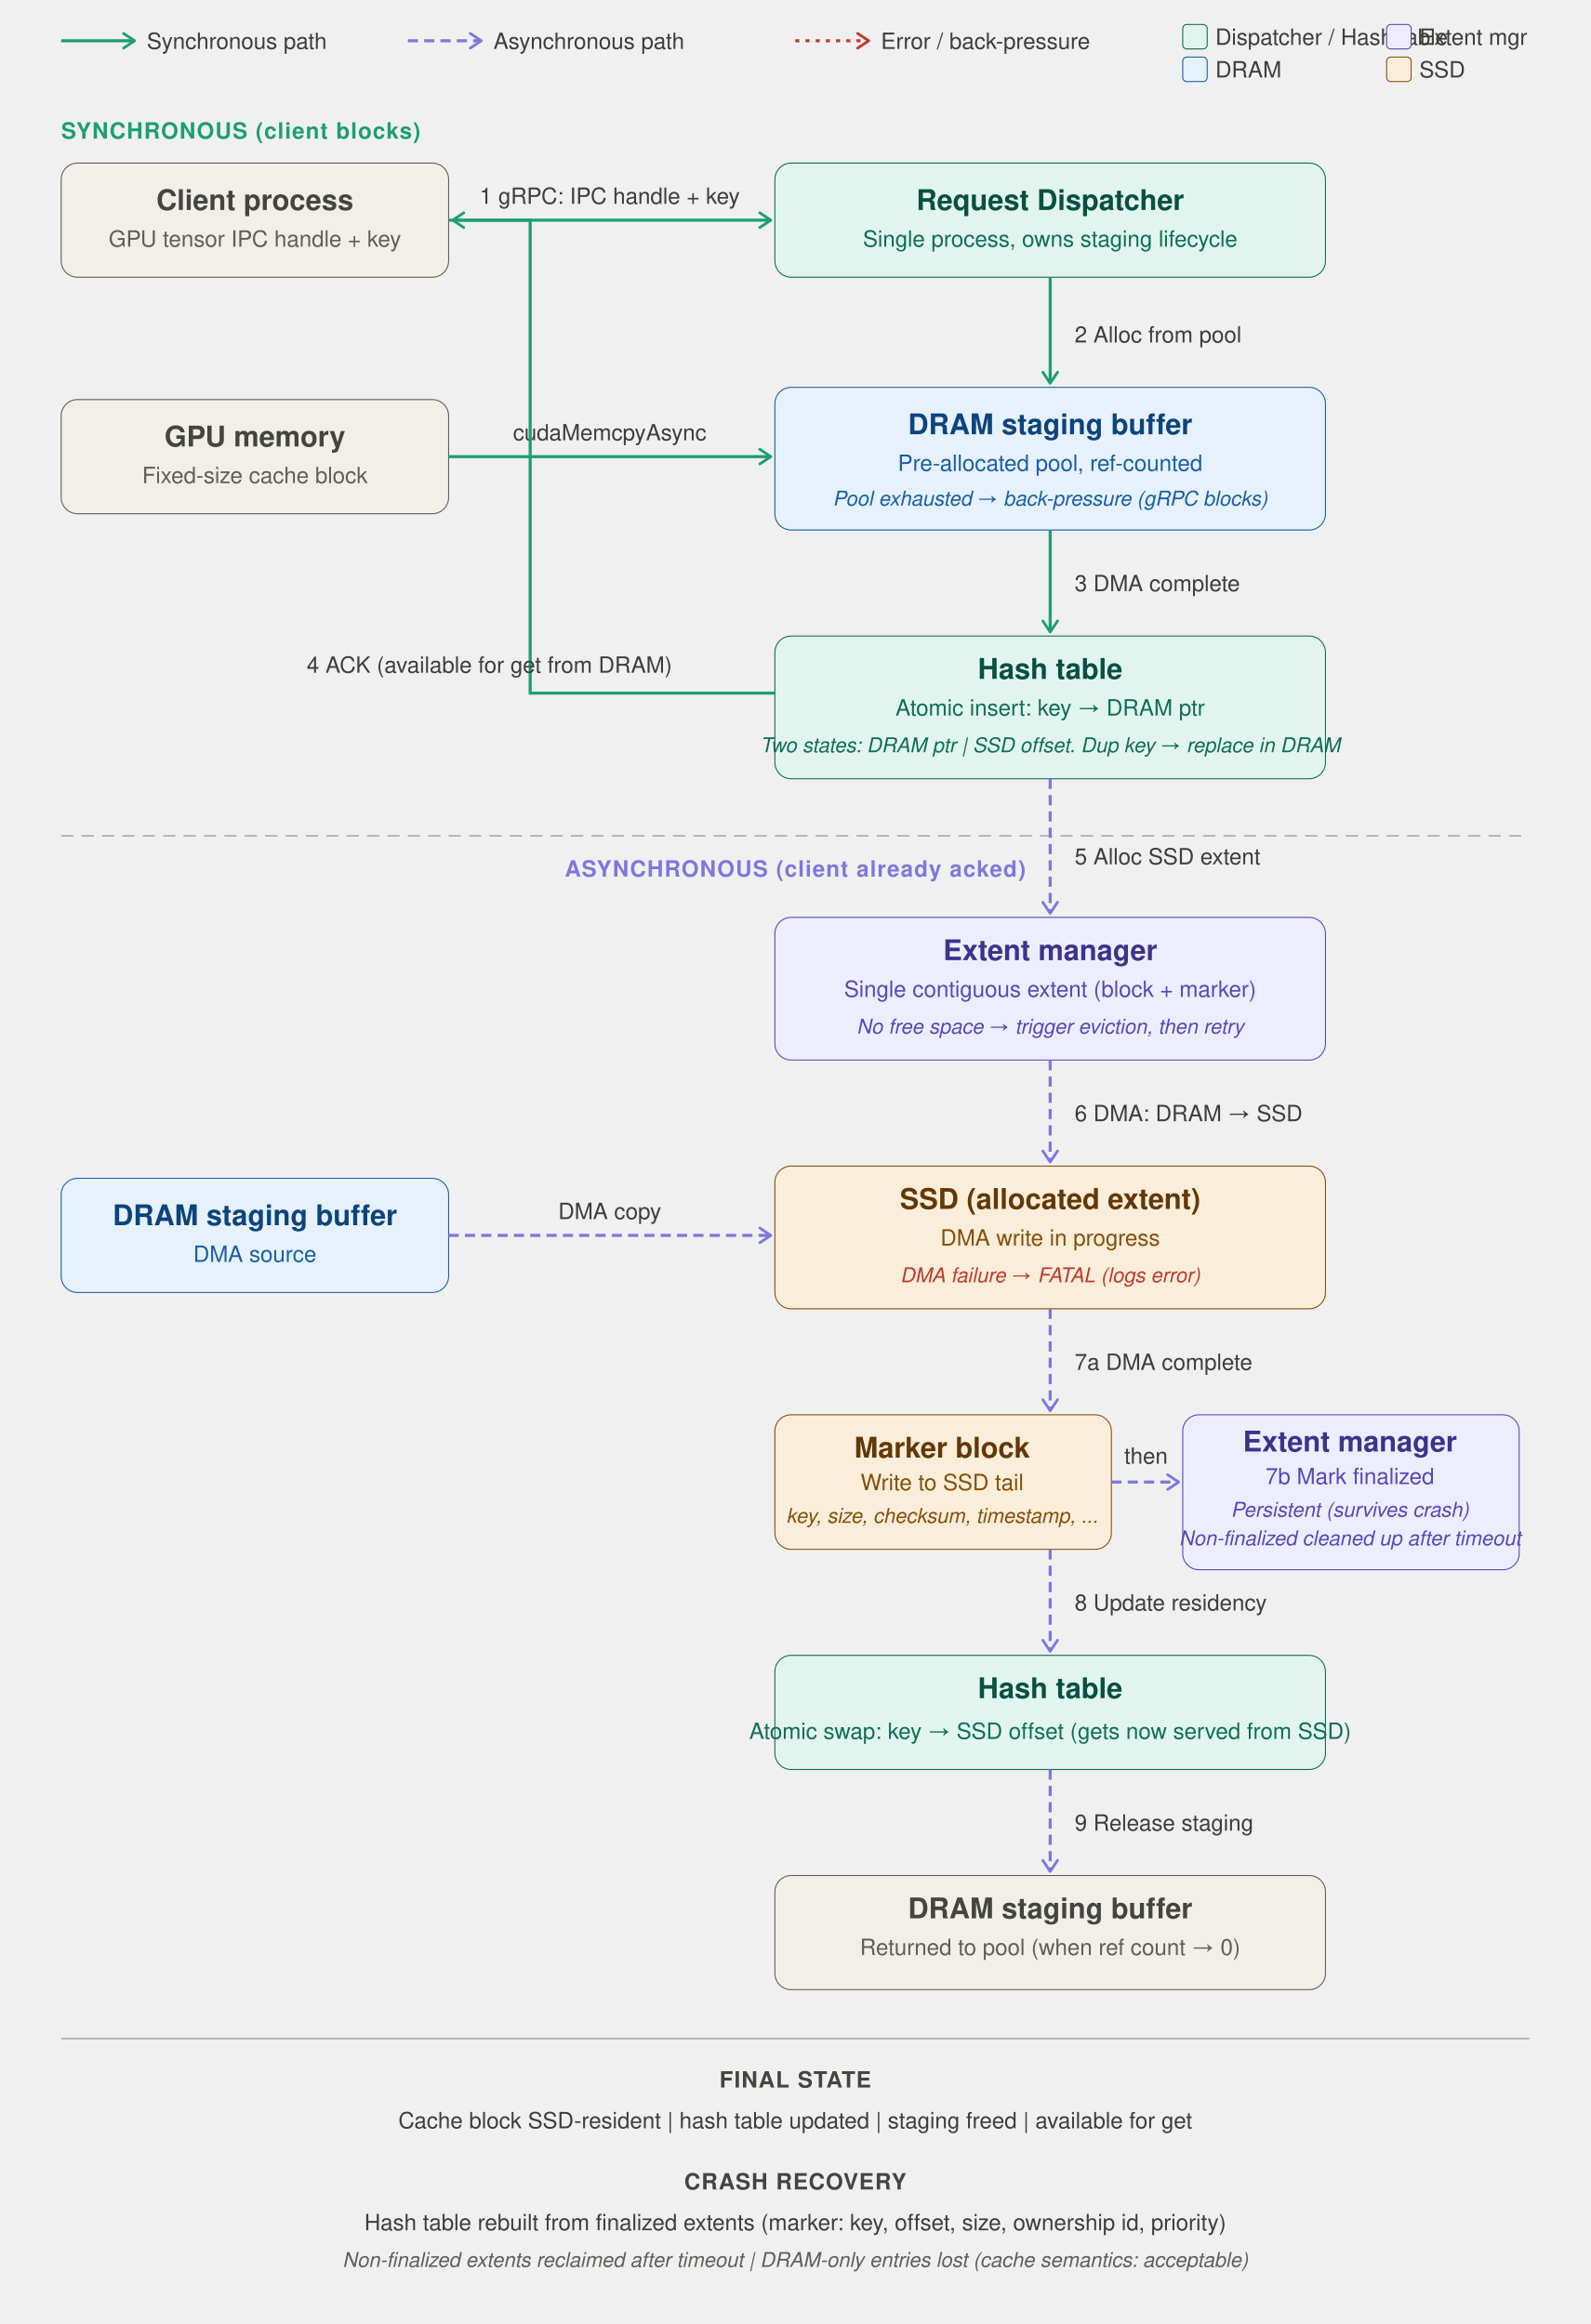
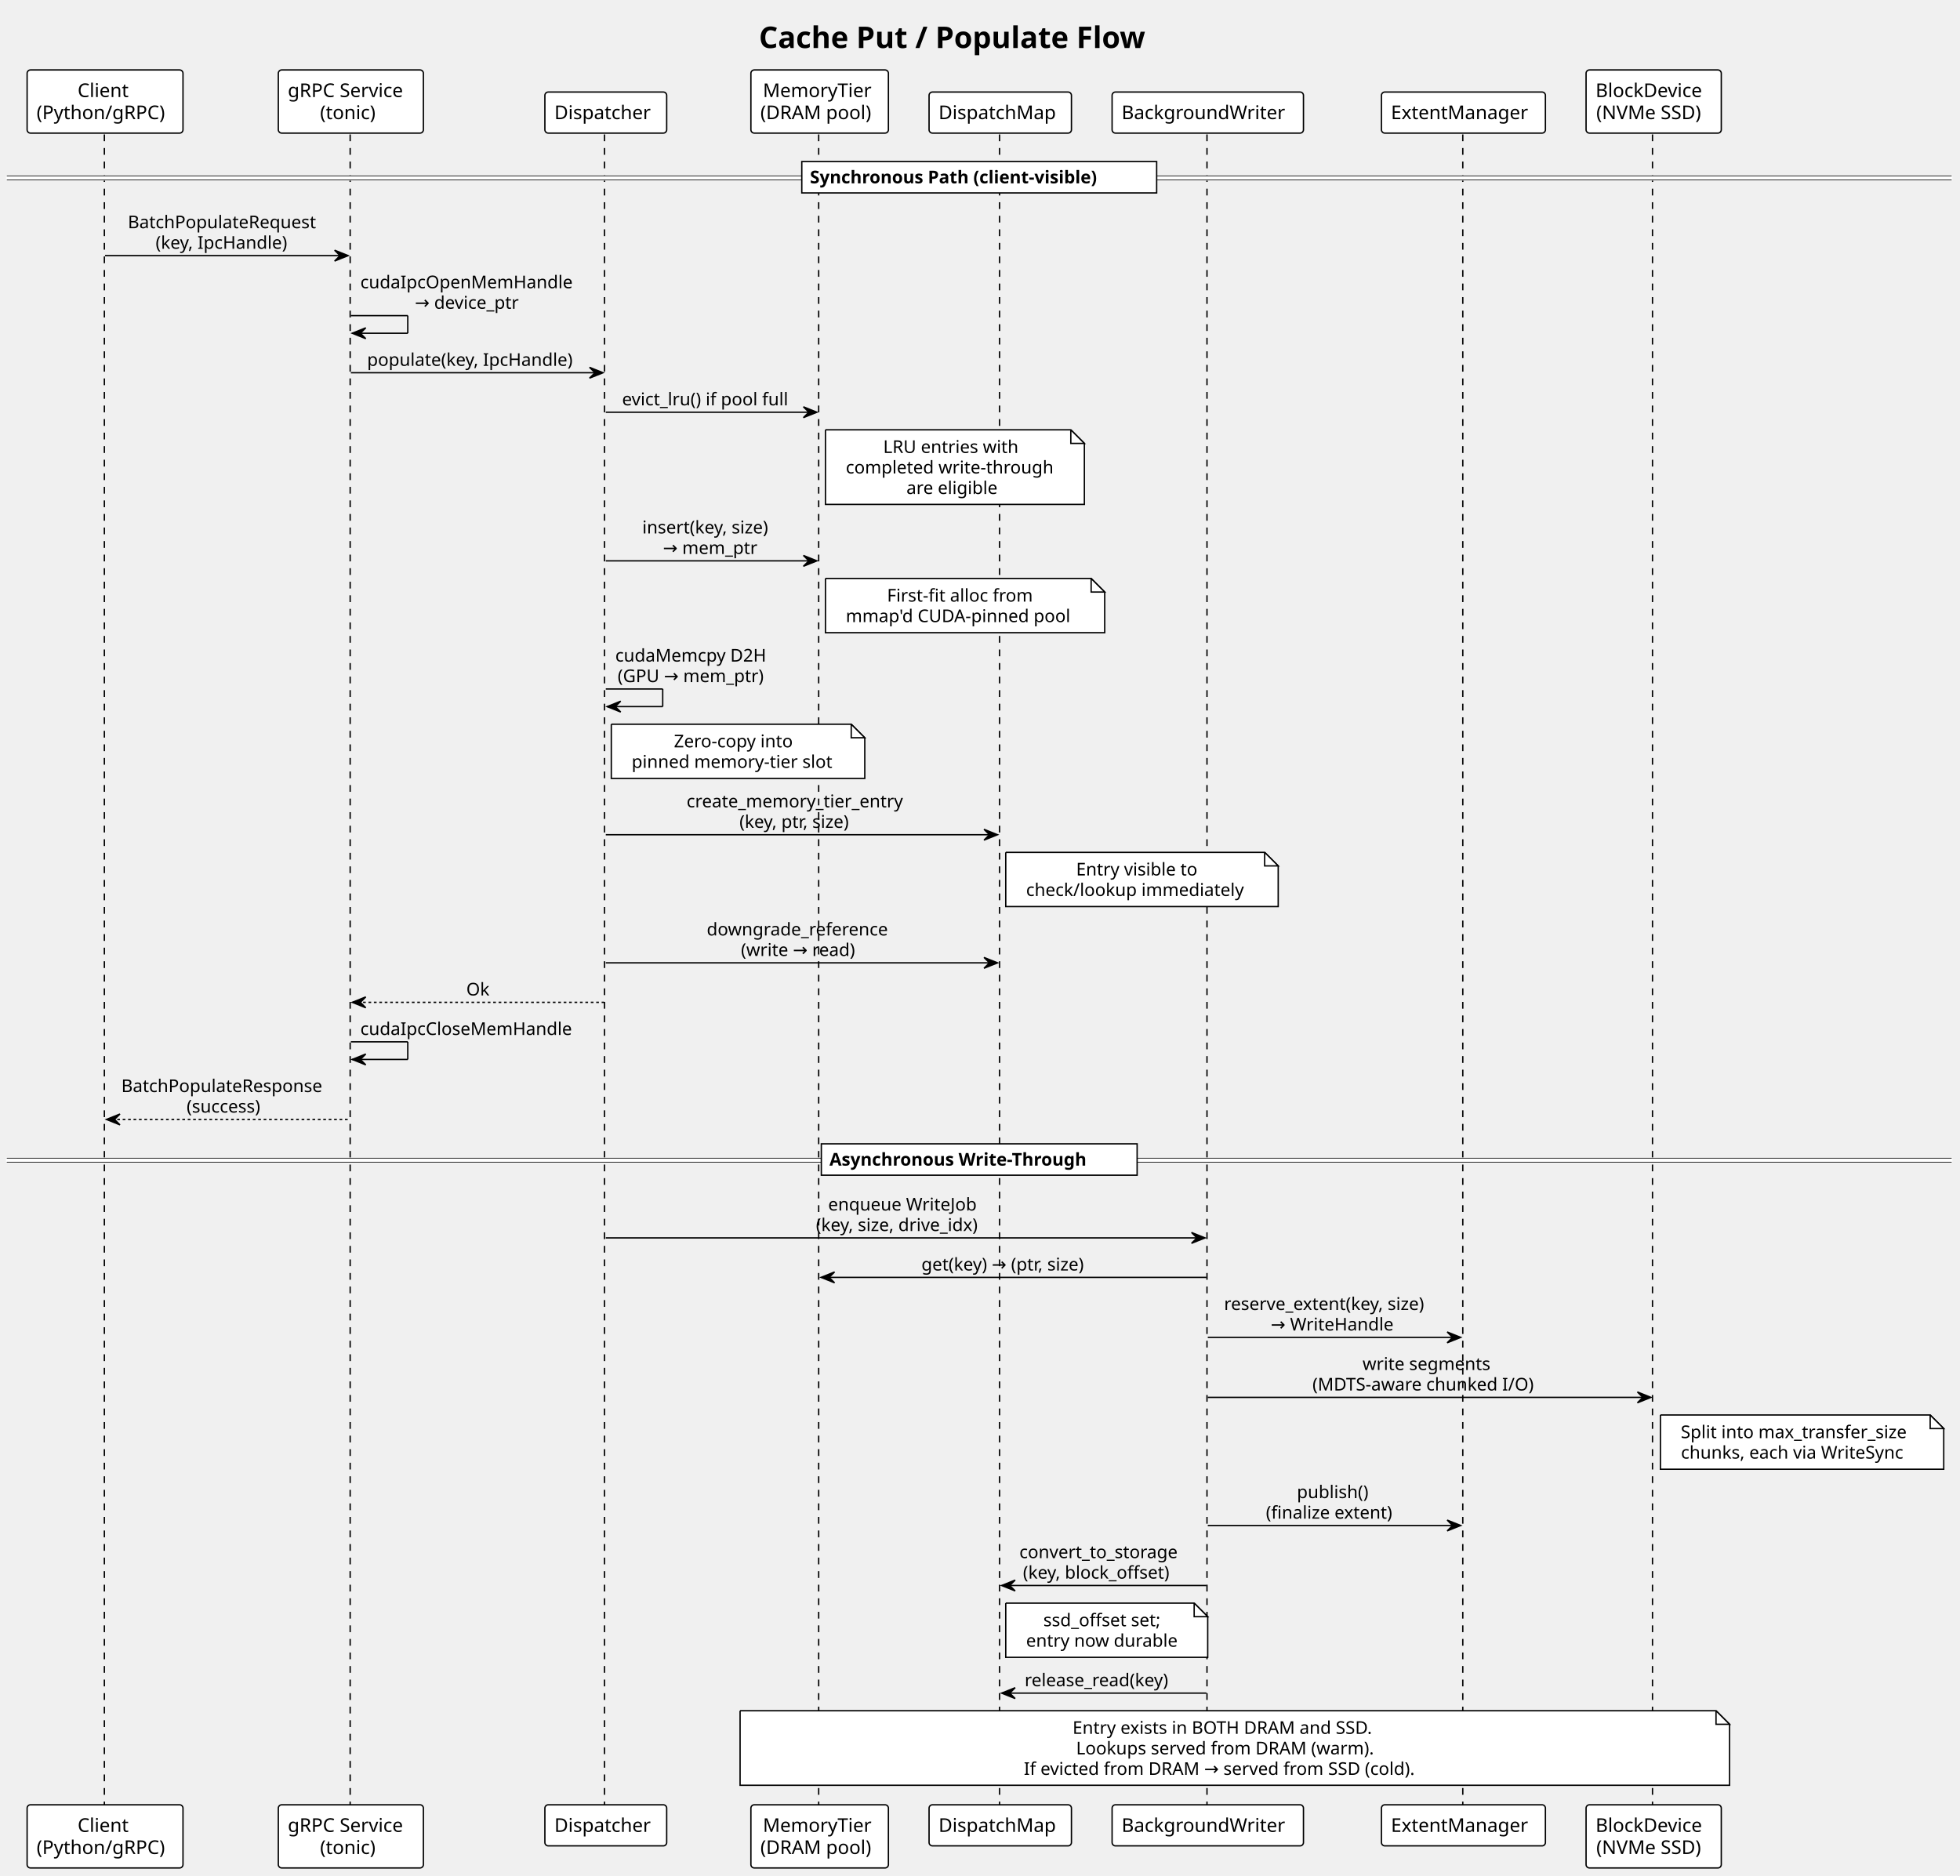
- <svg xmlns="http://www.w3.org/2000/svg" width="100%" viewBox="0 0 780 1140" role="img">
-   <defs>
-     <marker id="arrow" viewBox="0 0 10 10" refX="8" refY="5" markerWidth="6" markerHeight="6" orient="auto-start-reverse">
-       <path d="M2 1L8 5L2 9" fill="none" stroke="context-stroke" stroke-width="1.5" stroke-linecap="round" stroke-linejoin="round" />
-     </marker>
-     <style>
-       text { font-family: "Helvetica Neue", Helvetica, Arial, sans-serif; }
-       .title { font-size: 14px; font-weight: 600; }
-       .subtitle { font-size: 11px; font-weight: 400; }
-       .label { font-size: 11px; font-weight: 400; }
-       .legend { font-size: 11px; }
-       .note { font-size: 10px; font-style: italic; }
-       .section { font-size: 11px; font-weight: 600; letter-spacing: 0.5px; }
-     </style>
-   </defs>
-   <line x1="30" y1="20" x2="66" y2="20" stroke="#1D9E75" stroke-width="1.5" marker-end="url(#arrow)" />
-   <text x="72" y="24" class="legend" fill="#3D3D3A">Synchronous path</text>
-   <line x1="200" y1="20" x2="236" y2="20" stroke="#7F77DD" stroke-width="1.5" stroke-dasharray="5 3" marker-end="url(#arrow)" />
-   <text x="242" y="24" class="legend" fill="#3D3D3A">Asynchronous path</text>
-   <line x1="390" y1="20" x2="426" y2="20" stroke="#C0392B" stroke-width="1.5" stroke-dasharray="2 3" marker-end="url(#arrow)" />
-   <text x="432" y="24" class="legend" fill="#3D3D3A">Error / back-pressure</text>
-   <rect x="580" y="12" width="12" height="12" rx="2" fill="#E1F5EE" stroke="#0F6E56" stroke-width="0.5" />
-   <text x="596" y="22" class="legend" fill="#3D3D3A">Dispatcher / Hash table</text>
-   <rect x="580" y="28" width="12" height="12" rx="2" fill="#E6F1FB" stroke="#185FA5" stroke-width="0.5" />
-   <text x="596" y="38" class="legend" fill="#3D3D3A">DRAM</text>
-   <rect x="680" y="12" width="12" height="12" rx="2" fill="#EEEDFE" stroke="#534AB7" stroke-width="0.5" />
-   <text x="696" y="22" class="legend" fill="#3D3D3A">Extent mgr</text>
-   <rect x="680" y="28" width="12" height="12" rx="2" fill="#FAEEDA" stroke="#854F0B" stroke-width="0.5" />
-   <text x="696" y="38" class="legend" fill="#3D3D3A">SSD</text>
-   <text x="30" y="68" class="section" fill="#1D9E75">SYNCHRONOUS (client blocks)</text>
-   <rect x="30" y="80" width="190" height="56" rx="8" fill="#F1EFE8" stroke="#5F5E5A" stroke-width="0.5" />
-   <text x="125" y="103" text-anchor="middle" class="title" fill="#444441">Client process</text>
-   <text x="125" y="121" text-anchor="middle" class="subtitle" fill="#5F5E5A">GPU tensor IPC handle + key</text>
-   <line x1="220" y1="108" x2="378" y2="108" stroke="#1D9E75" stroke-width="1.5" marker-end="url(#arrow)" />
-   <text x="299" y="100" text-anchor="middle" class="label" fill="#3D3D3A">1  gRPC: IPC handle + key</text>
-   <rect x="380" y="80" width="270" height="56" rx="8" fill="#E1F5EE" stroke="#0F6E56" stroke-width="0.5" />
-   <text x="515" y="103" text-anchor="middle" class="title" fill="#085041">Request Dispatcher</text>
-   <text x="515" y="121" text-anchor="middle" class="subtitle" fill="#0F6E56">Single process, owns staging lifecycle</text>
-   <line x1="515" y1="136" x2="515" y2="188" stroke="#1D9E75" stroke-width="1.5" marker-end="url(#arrow)" />
-   <text x="527" y="168" class="label" fill="#3D3D3A">2  Alloc from pool</text>
-   <rect x="380" y="190" width="270" height="70" rx="8" fill="#E6F1FB" stroke="#185FA5" stroke-width="0.5" />
-   <text x="515" y="213" text-anchor="middle" class="title" fill="#0C447C">DRAM staging buffer</text>
-   <text x="515" y="231" text-anchor="middle" class="subtitle" fill="#185FA5">Pre-allocated pool, ref-counted</text>
-   <text x="515" y="248" text-anchor="middle" class="note" fill="#185FA5">Pool exhausted → back-pressure (gRPC blocks)</text>
-   <rect x="30" y="196" width="190" height="56" rx="8" fill="#F1EFE8" stroke="#5F5E5A" stroke-width="0.5" />
-   <text x="125" y="219" text-anchor="middle" class="title" fill="#444441">GPU memory</text>
-   <text x="125" y="237" text-anchor="middle" class="subtitle" fill="#5F5E5A">Fixed-size cache block</text>
-   <line x1="220" y1="224" x2="378" y2="224" stroke="#1D9E75" stroke-width="1.5" marker-end="url(#arrow)" />
-   <text x="299" y="216" text-anchor="middle" class="label" fill="#3D3D3A">cudaMemcpyAsync</text>
-   <line x1="515" y1="260" x2="515" y2="310" stroke="#1D9E75" stroke-width="1.5" marker-end="url(#arrow)" />
-   <text x="527" y="290" class="label" fill="#3D3D3A">3  DMA complete</text>
-   <rect x="380" y="312" width="270" height="70" rx="8" fill="#E1F5EE" stroke="#0F6E56" stroke-width="0.5" />
-   <text x="515" y="333" text-anchor="middle" class="title" fill="#085041">Hash table</text>
-   <text x="515" y="351" text-anchor="middle" class="subtitle" fill="#0F6E56">Atomic insert: key → DRAM ptr</text>
-   <text x="515" y="369" text-anchor="middle" class="note" fill="#0F6E56">Two states: DRAM ptr | SSD offset. Dup key → replace in DRAM</text>
-   <path d="M380 340 L260 340 L260 108 L222 108" fill="none" stroke="#1D9E75" stroke-width="1.5" marker-end="url(#arrow)" />
-   <text x="240" y="330" text-anchor="middle" class="label" fill="#3D3D3A">4  ACK (available for get from DRAM)</text>
-   <line x1="30" y1="410" x2="750" y2="410" stroke="#888" stroke-width="0.5" stroke-dasharray="6 4" />
-   <text x="390" y="430" text-anchor="middle" class="section" fill="#7F77DD">ASYNCHRONOUS (client already acked)</text>
-   <line x1="515" y1="382" x2="515" y2="448" stroke="#7F77DD" stroke-width="1.5" stroke-dasharray="5 3" marker-end="url(#arrow)" />
-   <text x="527" y="424" class="label" fill="#3D3D3A">5  Alloc SSD extent</text>
-   <rect x="380" y="450" width="270" height="70" rx="8" fill="#EEEDFE" stroke="#534AB7" stroke-width="0.5" />
-   <text x="515" y="471" text-anchor="middle" class="title" fill="#3C3489">Extent manager</text>
-   <text x="515" y="489" text-anchor="middle" class="subtitle" fill="#534AB7">Single contiguous extent (block + marker)</text>
-   <text x="515" y="507" text-anchor="middle" class="note" fill="#534AB7">No free space → trigger eviction, then retry</text>
-   <line x1="515" y1="520" x2="515" y2="570" stroke="#7F77DD" stroke-width="1.5" stroke-dasharray="5 3" marker-end="url(#arrow)" />
-   <text x="527" y="550" class="label" fill="#3D3D3A">6  DMA: DRAM → SSD</text>
-   <rect x="30" y="578" width="190" height="56" rx="8" fill="#E6F1FB" stroke="#185FA5" stroke-width="0.5" />
-   <text x="125" y="601" text-anchor="middle" class="title" fill="#0C447C">DRAM staging buffer</text>
-   <text x="125" y="619" text-anchor="middle" class="subtitle" fill="#185FA5">DMA source</text>
-   <rect x="380" y="572" width="270" height="70" rx="8" fill="#FAEEDA" stroke="#854F0B" stroke-width="0.5" />
-   <text x="515" y="593" text-anchor="middle" class="title" fill="#633806">SSD (allocated extent)</text>
-   <text x="515" y="611" text-anchor="middle" class="subtitle" fill="#854F0B">DMA write in progress</text>
-   <text x="515" y="629" text-anchor="middle" class="note" fill="#C0392B">DMA failure → FATAL (logs error)</text>
-   <line x1="220" y1="606" x2="378" y2="606" stroke="#7F77DD" stroke-width="1.5" stroke-dasharray="5 3" marker-end="url(#arrow)" />
-   <text x="299" y="598" text-anchor="middle" class="label" fill="#3D3D3A">DMA copy</text>
-   <line x1="515" y1="642" x2="515" y2="692" stroke="#7F77DD" stroke-width="1.5" stroke-dasharray="5 3" marker-end="url(#arrow)" />
-   <text x="527" y="672" class="label" fill="#3D3D3A">7a  DMA complete</text>
-   <rect x="380" y="694" width="165" height="66" rx="8" fill="#FAEEDA" stroke="#854F0B" stroke-width="0.5" />
-   <text x="462" y="715" text-anchor="middle" class="title" fill="#633806">Marker block</text>
-   <text x="462" y="731" text-anchor="middle" class="subtitle" fill="#854F0B">Write to SSD tail</text>
-   <text x="462" y="747" text-anchor="middle" class="note" fill="#854F0B">key, size, checksum, timestamp, ...</text>
-   <line x1="545" y1="727" x2="578" y2="727" stroke="#7F77DD" stroke-width="1.5" stroke-dasharray="5 3" marker-end="url(#arrow)" />
-   <text x="562" y="718" text-anchor="middle" class="label" fill="#3D3D3A">then</text>
-   <rect x="580" y="694" width="165" height="76" rx="8" fill="#EEEDFE" stroke="#534AB7" stroke-width="0.5" />
-   <text x="662" y="712" text-anchor="middle" class="title" fill="#3C3489">Extent manager</text>
-   <text x="662" y="728" text-anchor="middle" class="subtitle" fill="#534AB7">7b  Mark finalized</text>
-   <text x="662" y="744" text-anchor="middle" class="note" fill="#534AB7">Persistent (survives crash)</text>
-   <text x="662" y="758" text-anchor="middle" class="note" fill="#534AB7">Non-finalized cleaned up after timeout</text>
-   <line x1="515" y1="760" x2="515" y2="810" stroke="#7F77DD" stroke-width="1.5" stroke-dasharray="5 3" marker-end="url(#arrow)" />
-   <text x="527" y="790" class="label" fill="#3D3D3A">8  Update residency</text>
-   <rect x="380" y="812" width="270" height="56" rx="8" fill="#E1F5EE" stroke="#0F6E56" stroke-width="0.5" />
-   <text x="515" y="833" text-anchor="middle" class="title" fill="#085041">Hash table</text>
-   <text x="515" y="853" text-anchor="middle" class="subtitle" fill="#0F6E56">Atomic swap: key → SSD offset (gets now served from SSD)</text>
-   <line x1="515" y1="868" x2="515" y2="918" stroke="#7F77DD" stroke-width="1.5" stroke-dasharray="5 3" marker-end="url(#arrow)" />
-   <text x="527" y="898" class="label" fill="#3D3D3A">9  Release staging</text>
-   <rect x="380" y="920" width="270" height="56" rx="8" fill="#F1EFE8" stroke="#5F5E5A" stroke-width="0.5" />
-   <text x="515" y="941" text-anchor="middle" class="title" fill="#444441">DRAM staging buffer</text>
-   <text x="515" y="959" text-anchor="middle" class="subtitle" fill="#5F5E5A">Returned to pool (when ref count → 0)</text>
-   <line x1="30" y1="1000" x2="750" y2="1000" stroke="#888" stroke-width="0.5" />
-   <text x="390" y="1024" text-anchor="middle" class="section" fill="#444441">FINAL STATE</text>
-   <text x="390" y="1044" text-anchor="middle" class="label" fill="#3D3D3A">Cache block SSD-resident | hash table updated | staging freed | available for get</text>
-   <text x="390" y="1074" text-anchor="middle" class="section" fill="#444441">CRASH RECOVERY</text>
-   <text x="390" y="1094" text-anchor="middle" class="label" fill="#3D3D3A">Hash table rebuilt from finalized extents (marker: key, offset, size, ownership id, priority)</text>
-   <text x="390" y="1112" text-anchor="middle" class="note" fill="#5F5E5A">Non-finalized extents reclaimed after timeout | DRAM-only entries lost (cache semantics: acceptable)</text>
+ <svg xmlns="http://www.w3.org/2000/svg" contentStyleType="text/css" data-diagram-type="SEQUENCE" height="1384px" preserveAspectRatio="none" style="width:1446px;height:1384px;background:#FFFFFF;" version="1.1" viewBox="0 0 1446 1384" width="1446px" zoomAndPan="magnify">
+   <defs />
+   <g>
+     <text fill="#000000" font-family="Verdana" font-size="22" font-weight="bold" lengthAdjust="spacing" textLength="324.07" x="559.895" y="35.421">Cache Put / Populate Flow</text>
+     <g class="participant-lifeline" data-entity-uid="part1" data-qualified-name="client" id="part1-lifeline">
+       <g>
+         <rect fill="#000000" fill-opacity="0" height="1233.375" width="8" x="73.501" y="99.203" />
+         <line style="stroke:#000000;stroke-width:1;stroke-dasharray:5,5;" x1="77" x2="77" y1="99.203" y2="1332.578" />
+       </g>
+     </g>
+     <g class="participant-lifeline" data-entity-uid="part2" data-qualified-name="grpc" id="part2-lifeline">
+       <g>
+         <rect fill="#000000" fill-opacity="0" height="1233.375" width="8" x="254.846" y="99.203" />
+         <line style="stroke:#000000;stroke-width:1;stroke-dasharray:5,5;" x1="258.334" x2="258.334" y1="99.203" y2="1332.578" />
+       </g>
+     </g>
+     <g class="participant-lifeline" data-entity-uid="part3" data-qualified-name="disp" id="part3-lifeline">
+       <g>
+         <rect fill="#000000" fill-opacity="0" height="1233.375" width="8" x="442.92" y="99.203" />
+         <line style="stroke:#000000;stroke-width:1;stroke-dasharray:5,5;" x1="445.991" x2="445.991" y1="99.203" y2="1332.578" />
+       </g>
+     </g>
+     <g class="participant-lifeline" data-entity-uid="part4" data-qualified-name="mt" id="part4-lifeline">
+       <g>
+         <rect fill="#000000" fill-opacity="0" height="1233.375" width="8" x="600.704" y="99.203" />
+         <line style="stroke:#000000;stroke-width:1;stroke-dasharray:5,5;" x1="603.981" x2="603.981" y1="99.203" y2="1332.578" />
+       </g>
+     </g>
+     <g class="participant-lifeline" data-entity-uid="part5" data-qualified-name="dm" id="part5-lifeline">
+       <g>
+         <rect fill="#000000" fill-opacity="0" height="1233.375" width="8" x="733.943" y="99.203" />
+         <line style="stroke:#000000;stroke-width:1;stroke-dasharray:5,5;" x1="737.426" x2="737.426" y1="99.203" y2="1332.578" />
+       </g>
+     </g>
+     <g class="participant-lifeline" data-entity-uid="part6" data-qualified-name="bgw" id="part6-lifeline">
+       <g>
+         <rect fill="#000000" fill-opacity="0" height="1233.375" width="8" x="887.048" y="99.203" />
+         <line style="stroke:#000000;stroke-width:1;stroke-dasharray:5,5;" x1="890.46" x2="890.46" y1="99.203" y2="1332.578" />
+       </g>
+     </g>
+     <g class="participant-lifeline" data-entity-uid="part7" data-qualified-name="em" id="part7-lifeline">
+       <g>
+         <rect fill="#000000" fill-opacity="0" height="1233.375" width="8" x="1075.656" y="99.203" />
+         <line style="stroke:#000000;stroke-width:1;stroke-dasharray:5,5;" x1="1079.175" x2="1079.175" y1="99.203" y2="1332.578" />
+       </g>
+     </g>
+     <g class="participant-lifeline" data-entity-uid="part8" data-qualified-name="ssd" id="part8-lifeline">
+       <g>
+         <rect fill="#000000" fill-opacity="0" height="1233.375" width="8" x="1216.008" y="99.203" />
+         <line style="stroke:#000000;stroke-width:1;stroke-dasharray:5,5;" x1="1219.137" x2="1219.137" y1="99.203" y2="1332.578" />
+       </g>
+     </g>
+     <g class="participant participant-head" data-entity-uid="part1" data-qualified-name="client" id="part1-head">
+       <rect fill="#FFFFFF" height="46.594" rx="2.5" ry="2.5" style="stroke:#000000;stroke-width:1;" width="115.001" x="20" y="51.609" />
+       <text fill="#000000" font-family="Verdana" font-size="14" lengthAdjust="spacing" textLength="40.53" x="57.235" y="71.605">Client</text>
+       <text fill="#000000" font-family="Verdana" font-size="14" lengthAdjust="spacing" textLength="101.001" x="27" y="87.901">(Python/gRPC)</text>
+     </g>
+     <g class="participant participant-tail" data-entity-uid="part1" data-qualified-name="client" id="part1-tail">
+       <rect fill="#FFFFFF" height="46.594" rx="2.5" ry="2.5" style="stroke:#000000;stroke-width:1;" width="115.001" x="20" y="1331.578" />
+       <text fill="#000000" font-family="Verdana" font-size="14" lengthAdjust="spacing" textLength="40.53" x="57.235" y="1351.573">Client</text>
+       <text fill="#000000" font-family="Verdana" font-size="14" lengthAdjust="spacing" textLength="101.001" x="27" y="1367.87">(Python/gRPC)</text>
+     </g>
+     <g class="participant participant-head" data-entity-uid="part2" data-qualified-name="grpc" id="part2-head">
+       <rect fill="#FFFFFF" height="46.594" rx="2.5" ry="2.5" style="stroke:#000000;stroke-width:1;" width="107.023" x="205.334" y="51.609" />
+       <text fill="#000000" font-family="Verdana" font-size="14" lengthAdjust="spacing" textLength="93.023" x="212.334" y="71.605">gRPC Service</text>
+       <text fill="#000000" font-family="Verdana" font-size="14" lengthAdjust="spacing" textLength="45.438" x="236.127" y="87.901">(tonic)</text>
+     </g>
+     <g class="participant participant-tail" data-entity-uid="part2" data-qualified-name="grpc" id="part2-tail">
+       <rect fill="#FFFFFF" height="46.594" rx="2.5" ry="2.5" style="stroke:#000000;stroke-width:1;" width="107.023" x="205.334" y="1331.578" />
+       <text fill="#000000" font-family="Verdana" font-size="14" lengthAdjust="spacing" textLength="93.023" x="212.334" y="1351.573">gRPC Service</text>
+       <text fill="#000000" font-family="Verdana" font-size="14" lengthAdjust="spacing" textLength="45.438" x="236.127" y="1367.87">(tonic)</text>
+     </g>
+     <g class="participant participant-head" data-entity-uid="part3" data-qualified-name="disp" id="part3-head">
+       <rect fill="#FFFFFF" height="30.297" rx="2.5" ry="2.5" style="stroke:#000000;stroke-width:1;" width="89.858" x="401.991" y="67.906" />
+       <text fill="#000000" font-family="Verdana" font-size="14" lengthAdjust="spacing" textLength="75.858" x="408.991" y="87.901">Dispatcher</text>
+     </g>
+     <g class="participant participant-tail" data-entity-uid="part3" data-qualified-name="disp" id="part3-tail">
+       <rect fill="#FFFFFF" height="30.297" rx="2.5" ry="2.5" style="stroke:#000000;stroke-width:1;" width="89.858" x="401.991" y="1331.578" />
+       <text fill="#000000" font-family="Verdana" font-size="14" lengthAdjust="spacing" textLength="75.858" x="408.991" y="1351.573">Dispatcher</text>
+     </g>
+     <g class="participant participant-head" data-entity-uid="part4" data-qualified-name="mt" id="part4-head">
+       <rect fill="#FFFFFF" height="46.594" rx="2.5" ry="2.5" style="stroke:#000000;stroke-width:1;" width="101.445" x="553.981" y="51.609" />
+       <text fill="#000000" font-family="Verdana" font-size="14" lengthAdjust="spacing" textLength="83.747" x="562.83" y="71.605">MemoryTier</text>
+       <text fill="#000000" font-family="Verdana" font-size="14" lengthAdjust="spacing" textLength="87.445" x="560.981" y="87.901">(DRAM pool)</text>
+     </g>
+     <g class="participant participant-tail" data-entity-uid="part4" data-qualified-name="mt" id="part4-tail">
+       <rect fill="#FFFFFF" height="46.594" rx="2.5" ry="2.5" style="stroke:#000000;stroke-width:1;" width="101.445" x="553.981" y="1331.578" />
+       <text fill="#000000" font-family="Verdana" font-size="14" lengthAdjust="spacing" textLength="83.747" x="562.83" y="1351.573">MemoryTier</text>
+       <text fill="#000000" font-family="Verdana" font-size="14" lengthAdjust="spacing" textLength="87.445" x="560.981" y="1367.87">(DRAM pool)</text>
+     </g>
+     <g class="participant participant-head" data-entity-uid="part5" data-qualified-name="dm" id="part5-head">
+       <rect fill="#FFFFFF" height="30.297" rx="2.5" ry="2.5" style="stroke:#000000;stroke-width:1;" width="105.034" x="685.426" y="67.906" />
+       <text fill="#000000" font-family="Verdana" font-size="14" lengthAdjust="spacing" textLength="91.034" x="692.426" y="87.901">DispatchMap</text>
+     </g>
+     <g class="participant participant-tail" data-entity-uid="part5" data-qualified-name="dm" id="part5-tail">
+       <rect fill="#FFFFFF" height="30.297" rx="2.5" ry="2.5" style="stroke:#000000;stroke-width:1;" width="105.034" x="685.426" y="1331.578" />
+       <text fill="#000000" font-family="Verdana" font-size="14" lengthAdjust="spacing" textLength="91.034" x="692.426" y="1351.573">DispatchMap</text>
+     </g>
+     <g class="participant participant-head" data-entity-uid="part6" data-qualified-name="bgw" id="part6-head">
+       <rect fill="#FFFFFF" height="30.297" rx="2.5" ry="2.5" style="stroke:#000000;stroke-width:1;" width="141.176" x="820.46" y="67.906" />
+       <text fill="#000000" font-family="Verdana" font-size="14" lengthAdjust="spacing" textLength="127.176" x="827.46" y="87.901">BackgroundWriter</text>
+     </g>
+     <g class="participant participant-tail" data-entity-uid="part6" data-qualified-name="bgw" id="part6-tail">
+       <rect fill="#FFFFFF" height="30.297" rx="2.5" ry="2.5" style="stroke:#000000;stroke-width:1;" width="141.176" x="820.46" y="1331.578" />
+       <text fill="#000000" font-family="Verdana" font-size="14" lengthAdjust="spacing" textLength="127.176" x="827.46" y="1351.573">BackgroundWriter</text>
+     </g>
+     <g class="participant participant-head" data-entity-uid="part7" data-qualified-name="em" id="part7-head">
+       <rect fill="#FFFFFF" height="30.297" rx="2.5" ry="2.5" style="stroke:#000000;stroke-width:1;" width="120.962" x="1019.175" y="67.906" />
+       <text fill="#000000" font-family="Verdana" font-size="14" lengthAdjust="spacing" textLength="106.962" x="1026.175" y="87.901">ExtentManager</text>
+     </g>
+     <g class="participant participant-tail" data-entity-uid="part7" data-qualified-name="em" id="part7-tail">
+       <rect fill="#FFFFFF" height="30.297" rx="2.5" ry="2.5" style="stroke:#000000;stroke-width:1;" width="120.962" x="1019.175" y="1331.578" />
+       <text fill="#000000" font-family="Verdana" font-size="14" lengthAdjust="spacing" textLength="106.962" x="1026.175" y="1351.573">ExtentManager</text>
+     </g>
+     <g class="participant participant-head" data-entity-uid="part8" data-qualified-name="ssd" id="part8-head">
+       <rect fill="#FFFFFF" height="46.594" rx="2.5" ry="2.5" style="stroke:#000000;stroke-width:1;" width="99.743" x="1170.137" y="51.609" />
+       <text fill="#000000" font-family="Verdana" font-size="14" lengthAdjust="spacing" textLength="85.743" x="1177.137" y="71.605">BlockDevice</text>
+       <text fill="#000000" font-family="Verdana" font-size="14" lengthAdjust="spacing" textLength="84.67" x="1177.673" y="87.901">(NVMe SSD)</text>
+     </g>
+     <g class="participant participant-tail" data-entity-uid="part8" data-qualified-name="ssd" id="part8-tail">
+       <rect fill="#FFFFFF" height="46.594" rx="2.5" ry="2.5" style="stroke:#000000;stroke-width:1;" width="99.743" x="1170.137" y="1331.578" />
+       <text fill="#000000" font-family="Verdana" font-size="14" lengthAdjust="spacing" textLength="85.743" x="1177.137" y="1351.573">BlockDevice</text>
+       <text fill="#000000" font-family="Verdana" font-size="14" lengthAdjust="spacing" textLength="84.67" x="1177.673" y="1367.87">(NVMe SSD)</text>
+     </g>
+     <rect fill="#FFFFFF" height="3" style="stroke:#FFFFFF;stroke-width:1;" width="1434.861" x="5" y="129.769" />
+     <line style="stroke:#000000;stroke-width:0.5;" x1="5" x2="1439.861" y1="129.769" y2="129.769" />
+     <line style="stroke:#000000;stroke-width:0.5;" x1="5" x2="1439.861" y1="132.769" y2="132.769" />
+     <rect fill="#FFFFFF" height="23.133" style="stroke:#000000;stroke-width:1;" width="261.806" x="591.527" y="119.203" />
+     <text fill="#000000" font-family="Verdana" font-size="13" font-weight="bold" lengthAdjust="spacing" textLength="243.28" x="597.527" y="135.27">Synchronous Path (client-visible)</text>
+     <g class="message" data-entity-1="part1" data-entity-2="part2" id="msg1">
+       <polygon fill="#000000" points="246.846,184.602,256.846,188.602,246.846,192.602,250.846,188.602" style="stroke:#000000;stroke-width:1;" />
+       <line style="stroke:#000000;stroke-width:1;" x1="77.501" x2="252.846" y1="188.602" y2="188.602" />
+       <text fill="#000000" font-family="Verdana" font-size="13" lengthAdjust="spacing" textLength="147.716" x="94.315" y="168.403">BatchPopulateRequest</text>
+       <text fill="#000000" font-family="Verdana" font-size="13" lengthAdjust="spacing" textLength="106.704" x="114.821" y="183.536">(key, IpcHandle)</text>
+     </g>
+     <g class="message" data-entity-1="part2" data-entity-2="part2" id="msg2">
+       <line style="stroke:#000000;stroke-width:1;" x1="258.846" x2="300.846" y1="232.867" y2="232.867" />
+       <line style="stroke:#000000;stroke-width:1;" x1="300.846" x2="300.846" y1="232.867" y2="245.867" />
+       <line style="stroke:#000000;stroke-width:1;" x1="259.846" x2="300.846" y1="245.867" y2="245.867" />
+       <polygon fill="#000000" points="269.846,241.867,259.846,245.867,269.846,249.867,265.846,245.867" style="stroke:#000000;stroke-width:1;" />
+       <text fill="#000000" font-family="Verdana" font-size="13" lengthAdjust="spacing" textLength="163.281" x="265.846" y="212.668">cudaIpcOpenMemHandle</text>
+       <text fill="#000000" font-family="Verdana" font-size="13" lengthAdjust="spacing" textLength="82.919" x="306.027" y="227.801">→ device_ptr</text>
+     </g>
+     <g class="message" data-entity-1="part2" data-entity-2="part3" id="msg3">
+       <polygon fill="#000000" points="434.92,271,444.92,275,434.92,279,438.92,275" style="stroke:#000000;stroke-width:1;" />
+       <line style="stroke:#000000;stroke-width:1;" x1="258.846" x2="440.92" y1="275" y2="275" />
+       <text fill="#000000" font-family="Verdana" font-size="13" lengthAdjust="spacing" textLength="164.074" x="270.846" y="269.934">populate(key, IpcHandle)</text>
+     </g>
+     <g class="message" data-entity-1="part3" data-entity-2="part4" id="msg4">
+       <polygon fill="#000000" points="592.704,300.133,602.704,304.133,592.704,308.133,596.704,304.133" style="stroke:#000000;stroke-width:1;" />
+       <line style="stroke:#000000;stroke-width:1;" x1="446.92" x2="598.704" y1="304.133" y2="304.133" />
+       <text fill="#000000" font-family="Verdana" font-size="13" lengthAdjust="spacing" textLength="133.783" x="458.92" y="299.067">evict_lru() if pool full</text>
+     </g>
+     <path d="M609,317.133 L609,372.133 L800,372.133 L800,327.133 L790,317.133 L609,317.133" fill="#FFFFFF" style="stroke:#000000;stroke-width:1;" />
+     <path d="M790,317.133 L790,327.133 L800,327.133 L790,317.133" fill="#FFFFFF" style="stroke:#000000;stroke-width:1;" />
+     <text fill="#000000" font-family="Verdana" font-size="13" lengthAdjust="spacing" textLength="106.698" x="651.574" y="334.2">LRU entries with</text>
+     <text fill="#000000" font-family="Verdana" font-size="13" lengthAdjust="spacing" textLength="161.846" x="624" y="349.332">completed write-through</text>
+     <text fill="#000000" font-family="Verdana" font-size="13" lengthAdjust="spacing" textLength="72.389" x="668.729" y="364.465">are eligible</text>
+     <g class="message" data-entity-1="part3" data-entity-2="part4" id="msg5">
+       <polygon fill="#000000" points="592.704,409.797,602.704,413.797,592.704,417.797,596.704,413.797" style="stroke:#000000;stroke-width:1;" />
+       <line style="stroke:#000000;stroke-width:1;" x1="446.92" x2="598.704" y1="413.797" y2="413.797" />
+       <text fill="#000000" font-family="Verdana" font-size="13" lengthAdjust="spacing" textLength="103.898" x="473.863" y="393.598">insert(key, size)</text>
+       <text fill="#000000" font-family="Verdana" font-size="13" lengthAdjust="spacing" textLength="73.544" x="489.04" y="408.731">→ mem_ptr</text>
+     </g>
+     <path d="M609,426.797 L609,466.797 L815,466.797 L815,436.797 L805,426.797 L609,426.797" fill="#FFFFFF" style="stroke:#000000;stroke-width:1;" />
+     <path d="M805,426.797 L805,436.797 L815,436.797 L805,426.797" fill="#FFFFFF" style="stroke:#000000;stroke-width:1;" />
+     <text fill="#000000" font-family="Verdana" font-size="13" lengthAdjust="spacing" textLength="115.375" x="654.405" y="443.864">First-fit alloc from</text>
+     <text fill="#000000" font-family="Verdana" font-size="13" lengthAdjust="spacing" textLength="176.185" x="624" y="458.997">mmap'd CUDA-pinned pool</text>
+     <g class="message" data-entity-1="part3" data-entity-2="part3" id="msg6">
+       <line style="stroke:#000000;stroke-width:1;" x1="446.92" x2="488.92" y1="508.328" y2="508.328" />
+       <line style="stroke:#000000;stroke-width:1;" x1="488.92" x2="488.92" y1="508.328" y2="521.328" />
+       <line style="stroke:#000000;stroke-width:1;" x1="447.92" x2="488.92" y1="521.328" y2="521.328" />
+       <polygon fill="#000000" points="457.92,517.328,447.92,521.328,457.92,525.328,453.92,521.328" style="stroke:#000000;stroke-width:1;" />
+       <text fill="#000000" font-family="Verdana" font-size="13" lengthAdjust="spacing" textLength="118.765" x="453.92" y="488.129">cudaMemcpy D2H</text>
+       <text fill="#000000" font-family="Verdana" font-size="13" lengthAdjust="spacing" textLength="115.248" x="455.679" y="503.262">(GPU → mem_ptr)</text>
+     </g>
+     <path d="M451,534.328 L451,574.328 L638,574.328 L638,544.328 L628,534.328 L451,534.328" fill="#FFFFFF" style="stroke:#000000;stroke-width:1;" />
+     <path d="M628,534.328 L628,544.328 L638,544.328 L628,534.328" fill="#FFFFFF" style="stroke:#000000;stroke-width:1;" />
+     <text fill="#000000" font-family="Verdana" font-size="13" lengthAdjust="spacing" textLength="94.974" x="497.189" y="551.395">Zero-copy into</text>
+     <text fill="#000000" font-family="Verdana" font-size="13" lengthAdjust="spacing" textLength="157.352" x="466" y="566.528">pinned memory-tier slot</text>
+     <g class="message" data-entity-1="part3" data-entity-2="part5" id="msg7">
+       <polygon fill="#000000" points="725.943,611.859,735.943,615.859,725.943,619.859,729.943,615.859" style="stroke:#000000;stroke-width:1;" />
+       <line style="stroke:#000000;stroke-width:1;" x1="446.92" x2="731.943" y1="615.859" y2="615.859" />
+       <text fill="#000000" font-family="Verdana" font-size="13" lengthAdjust="spacing" textLength="171.793" x="506.535" y="595.661">create_memory_tier_entry</text>
+       <text fill="#000000" font-family="Verdana" font-size="13" lengthAdjust="spacing" textLength="93.793" x="545.535" y="610.793">(key, ptr, size)</text>
+     </g>
+     <path d="M742,628.859 L742,668.859 L943,668.859 L943,638.859 L933,628.859 L742,628.859" fill="#FFFFFF" style="stroke:#000000;stroke-width:1;" />
+     <path d="M933,628.859 L933,638.859 L943,638.859 L933,628.859" fill="#FFFFFF" style="stroke:#000000;stroke-width:1;" />
+     <text fill="#000000" font-family="Verdana" font-size="13" lengthAdjust="spacing" textLength="97.456" x="793.912" y="645.926">Entry visible to</text>
+     <text fill="#000000" font-family="Verdana" font-size="13" lengthAdjust="spacing" textLength="171.279" x="757" y="661.059">check/lookup immediately</text>
+     <g class="message" data-entity-1="part3" data-entity-2="part5" id="msg8">
+       <polygon fill="#000000" points="725.943,706.391,735.943,710.391,725.943,714.391,729.943,710.391" style="stroke:#000000;stroke-width:1;" />
+       <line style="stroke:#000000;stroke-width:1;" x1="446.92" x2="731.943" y1="710.391" y2="710.391" />
+       <text fill="#000000" font-family="Verdana" font-size="13" lengthAdjust="spacing" textLength="142.035" x="521.414" y="690.192">downgrade_reference</text>
+       <text fill="#000000" font-family="Verdana" font-size="13" lengthAdjust="spacing" textLength="91.546" x="546.659" y="705.325">(write → read)</text>
+     </g>
+     <g class="message" data-entity-1="part3" data-entity-2="part2" id="msg9">
+       <polygon fill="#000000" points="269.846,735.523,259.846,739.523,269.846,743.523,265.846,739.523" style="stroke:#000000;stroke-width:1;" />
+       <line style="stroke:#000000;stroke-width:1;stroke-dasharray:2,2;" x1="263.846" x2="445.92" y1="739.523" y2="739.523" />
+       <text fill="#000000" font-family="Verdana" font-size="13" lengthAdjust="spacing" textLength="17.761" x="344.003" y="734.457">Ok</text>
+     </g>
+     <g class="message" data-entity-1="part2" data-entity-2="part2" id="msg10">
+       <line style="stroke:#000000;stroke-width:1;" x1="258.846" x2="300.846" y1="768.656" y2="768.656" />
+       <line style="stroke:#000000;stroke-width:1;" x1="300.846" x2="300.846" y1="768.656" y2="781.656" />
+       <line style="stroke:#000000;stroke-width:1;" x1="259.846" x2="300.846" y1="781.656" y2="781.656" />
+       <polygon fill="#000000" points="269.846,777.656,259.846,781.656,269.846,785.656,265.846,781.656" style="stroke:#000000;stroke-width:1;" />
+       <text fill="#000000" font-family="Verdana" font-size="13" lengthAdjust="spacing" textLength="163.973" x="265.846" y="763.59">cudaIpcCloseMemHandle</text>
+     </g>
+     <g class="message" data-entity-1="part2" data-entity-2="part1" id="msg11">
+       <polygon fill="#000000" points="88.501,821.922,78.501,825.922,88.501,829.922,84.501,825.922" style="stroke:#000000;stroke-width:1;" />
+       <line style="stroke:#000000;stroke-width:1;stroke-dasharray:2,2;" x1="82.501" x2="257.846" y1="825.922" y2="825.922" />
+       <text fill="#000000" font-family="Verdana" font-size="13" lengthAdjust="spacing" textLength="157.346" x="89.501" y="805.723">BatchPopulateResponse</text>
+       <text fill="#000000" font-family="Verdana" font-size="13" lengthAdjust="spacing" textLength="60.995" x="137.676" y="820.856">(success)</text>
+     </g>
+     <rect fill="#FFFFFF" height="3" style="stroke:#FFFFFF;stroke-width:1;" width="1434.861" x="5" y="854.488" />
+     <line style="stroke:#000000;stroke-width:0.5;" x1="5" x2="1439.861" y1="854.488" y2="854.488" />
+     <line style="stroke:#000000;stroke-width:0.5;" x1="5" x2="1439.861" y1="857.488" y2="857.488" />
+     <rect fill="#FFFFFF" height="23.133" style="stroke:#000000;stroke-width:1;" width="232.975" x="605.943" y="843.922" />
+     <text fill="#000000" font-family="Verdana" font-size="13" font-weight="bold" lengthAdjust="spacing" textLength="214.449" x="611.943" y="859.989">Asynchronous Write-Through</text>
+     <g class="message" data-entity-1="part3" data-entity-2="part6" id="msg12">
+       <polygon fill="#000000" points="879.048,909.32,889.048,913.32,879.048,917.32,883.048,913.32" style="stroke:#000000;stroke-width:1;" />
+       <line style="stroke:#000000;stroke-width:1;" x1="446.92" x2="885.048" y1="913.32" y2="913.32" />
+       <text fill="#000000" font-family="Verdana" font-size="13" lengthAdjust="spacing" textLength="116.041" x="610.964" y="893.122">enqueue WriteJob</text>
+       <text fill="#000000" font-family="Verdana" font-size="13" lengthAdjust="spacing" textLength="134.056" x="601.956" y="908.254">(key, size, drive_idx)</text>
+     </g>
+     <g class="message" data-entity-1="part6" data-entity-2="part4" id="msg13">
+       <polygon fill="#000000" points="615.704,938.453,605.704,942.453,615.704,946.453,611.704,942.453" style="stroke:#000000;stroke-width:1;" />
+       <line style="stroke:#000000;stroke-width:1;" x1="609.704" x2="890.048" y1="942.453" y2="942.453" />
+       <text fill="#000000" font-family="Verdana" font-size="13" lengthAdjust="spacing" textLength="136.176" x="679.788" y="937.387">get(key) → (ptr, size)</text>
+     </g>
+     <g class="message" data-entity-1="part6" data-entity-2="part7" id="msg14">
+       <polygon fill="#000000" points="1067.656,982.719,1077.656,986.719,1067.656,990.719,1071.656,986.719" style="stroke:#000000;stroke-width:1;" />
+       <line style="stroke:#000000;stroke-width:1;" x1="891.048" x2="1073.656" y1="986.719" y2="986.719" />
+       <text fill="#000000" font-family="Verdana" font-size="13" lengthAdjust="spacing" textLength="164.607" x="903.048" y="966.52">reserve_extent(key, size)</text>
+       <text fill="#000000" font-family="Verdana" font-size="13" lengthAdjust="spacing" textLength="95.773" x="937.465" y="981.653">→ WriteHandle</text>
+     </g>
+     <g class="message" data-entity-1="part6" data-entity-2="part8" id="msg15">
+       <polygon fill="#000000" points="1208.008,1026.984,1218.008,1030.984,1208.008,1034.984,1212.008,1030.984" style="stroke:#000000;stroke-width:1;" />
+       <line style="stroke:#000000;stroke-width:1;" x1="891.048" x2="1214.008" y1="1030.984" y2="1030.984" />
+       <text fill="#000000" font-family="Verdana" font-size="13" lengthAdjust="spacing" textLength="100.61" x="1005.223" y="1010.786">write segments</text>
+       <text fill="#000000" font-family="Verdana" font-size="13" lengthAdjust="spacing" textLength="174.516" x="968.27" y="1025.918">(MDTS-aware chunked I/O)</text>
+     </g>
+     <path d="M1225,1043.984 L1225,1083.984 L1434,1083.984 L1434,1053.984 L1424,1043.984 L1225,1043.984" fill="#FFFFFF" style="stroke:#000000;stroke-width:1;" />
+     <path d="M1424,1043.984 L1424,1053.984 L1434,1053.984 L1424,1043.984" fill="#FFFFFF" style="stroke:#000000;stroke-width:1;" />
+     <text fill="#000000" font-family="Verdana" font-size="13" lengthAdjust="spacing" textLength="179.861" x="1240" y="1061.051">Split into max_transfer_size</text>
+     <text fill="#000000" font-family="Verdana" font-size="13" lengthAdjust="spacing" textLength="179.556" x="1240.152" y="1076.184">chunks, each via WriteSync</text>
+     <g class="message" data-entity-1="part6" data-entity-2="part7" id="msg16">
+       <polygon fill="#000000" points="1067.656,1121.516,1077.656,1125.516,1067.656,1129.516,1071.656,1125.516" style="stroke:#000000;stroke-width:1;" />
+       <line style="stroke:#000000;stroke-width:1;" x1="891.048" x2="1073.656" y1="1125.516" y2="1125.516" />
+       <text fill="#000000" font-family="Verdana" font-size="13" lengthAdjust="spacing" textLength="57.123" x="956.791" y="1105.317">publish()</text>
+       <text fill="#000000" font-family="Verdana" font-size="13" lengthAdjust="spacing" textLength="102.838" x="933.933" y="1120.45">(finalize extent)</text>
+     </g>
+     <g class="message" data-entity-1="part6" data-entity-2="part5" id="msg17">
+       <polygon fill="#000000" points="748.943,1165.781,738.943,1169.781,748.943,1173.781,744.943,1169.781" style="stroke:#000000;stroke-width:1;" />
+       <line style="stroke:#000000;stroke-width:1;" x1="742.943" x2="890.048" y1="1169.781" y2="1169.781" />
+       <text fill="#000000" font-family="Verdana" font-size="13" lengthAdjust="spacing" textLength="124.909" x="752.041" y="1149.582">convert_to_storage</text>
+       <text fill="#000000" font-family="Verdana" font-size="13" lengthAdjust="spacing" textLength="119.596" x="754.698" y="1164.715">(key, block_offset)</text>
+     </g>
+     <path d="M742,1182.781 L742,1222.781 L891,1222.781 L891,1192.781 L881,1182.781 L742,1182.781" fill="#FFFFFF" style="stroke:#000000;stroke-width:1;" />
+     <path d="M881,1182.781 L881,1192.781 L891,1192.781 L881,1182.781" fill="#FFFFFF" style="stroke:#000000;stroke-width:1;" />
+     <text fill="#000000" font-family="Verdana" font-size="13" lengthAdjust="spacing" textLength="93.653" x="769.737" y="1199.848">ssd_offset set;</text>
+     <text fill="#000000" font-family="Verdana" font-size="13" lengthAdjust="spacing" textLength="119.126" x="757" y="1214.981">entry now durable</text>
+     <g class="message" data-entity-1="part6" data-entity-2="part5" id="msg18">
+       <polygon fill="#000000" points="748.943,1245.18,738.943,1249.18,748.943,1253.18,744.943,1249.18" style="stroke:#000000;stroke-width:1;" />
+       <line style="stroke:#000000;stroke-width:1;" x1="742.943" x2="890.048" y1="1249.18" y2="1249.18" />
+       <text fill="#000000" font-family="Verdana" font-size="13" lengthAdjust="spacing" textLength="117.114" x="755.939" y="1244.114">release_read(key)</text>
+     </g>
+     <path d="M546,1262.18 L546,1317.18 L1276,1317.18 L1276,1272.18 L1266,1262.18 L546,1262.18" fill="#FFFFFF" style="stroke:#000000;stroke-width:1;" />
+     <path d="M1266,1262.18 L1266,1272.18 L1276,1272.18 L1266,1262.18" fill="#FFFFFF" style="stroke:#000000;stroke-width:1;" />
+     <text fill="#000000" font-family="Verdana" font-size="13" lengthAdjust="spacing" textLength="240.303" x="791.298" y="1279.247">Entry exists in BOTH DRAM and SSD.</text>
+     <text fill="#000000" font-family="Verdana" font-size="13" lengthAdjust="spacing" textLength="235.105" x="793.897" y="1294.379">Lookups served from DRAM (warm).</text>
+     <text fill="#000000" font-family="Verdana" font-size="13" lengthAdjust="spacing" textLength="312.203" x="755.348" y="1309.512">If evicted from DRAM → served from SSD (cold).</text>
+   </g>
</svg>
